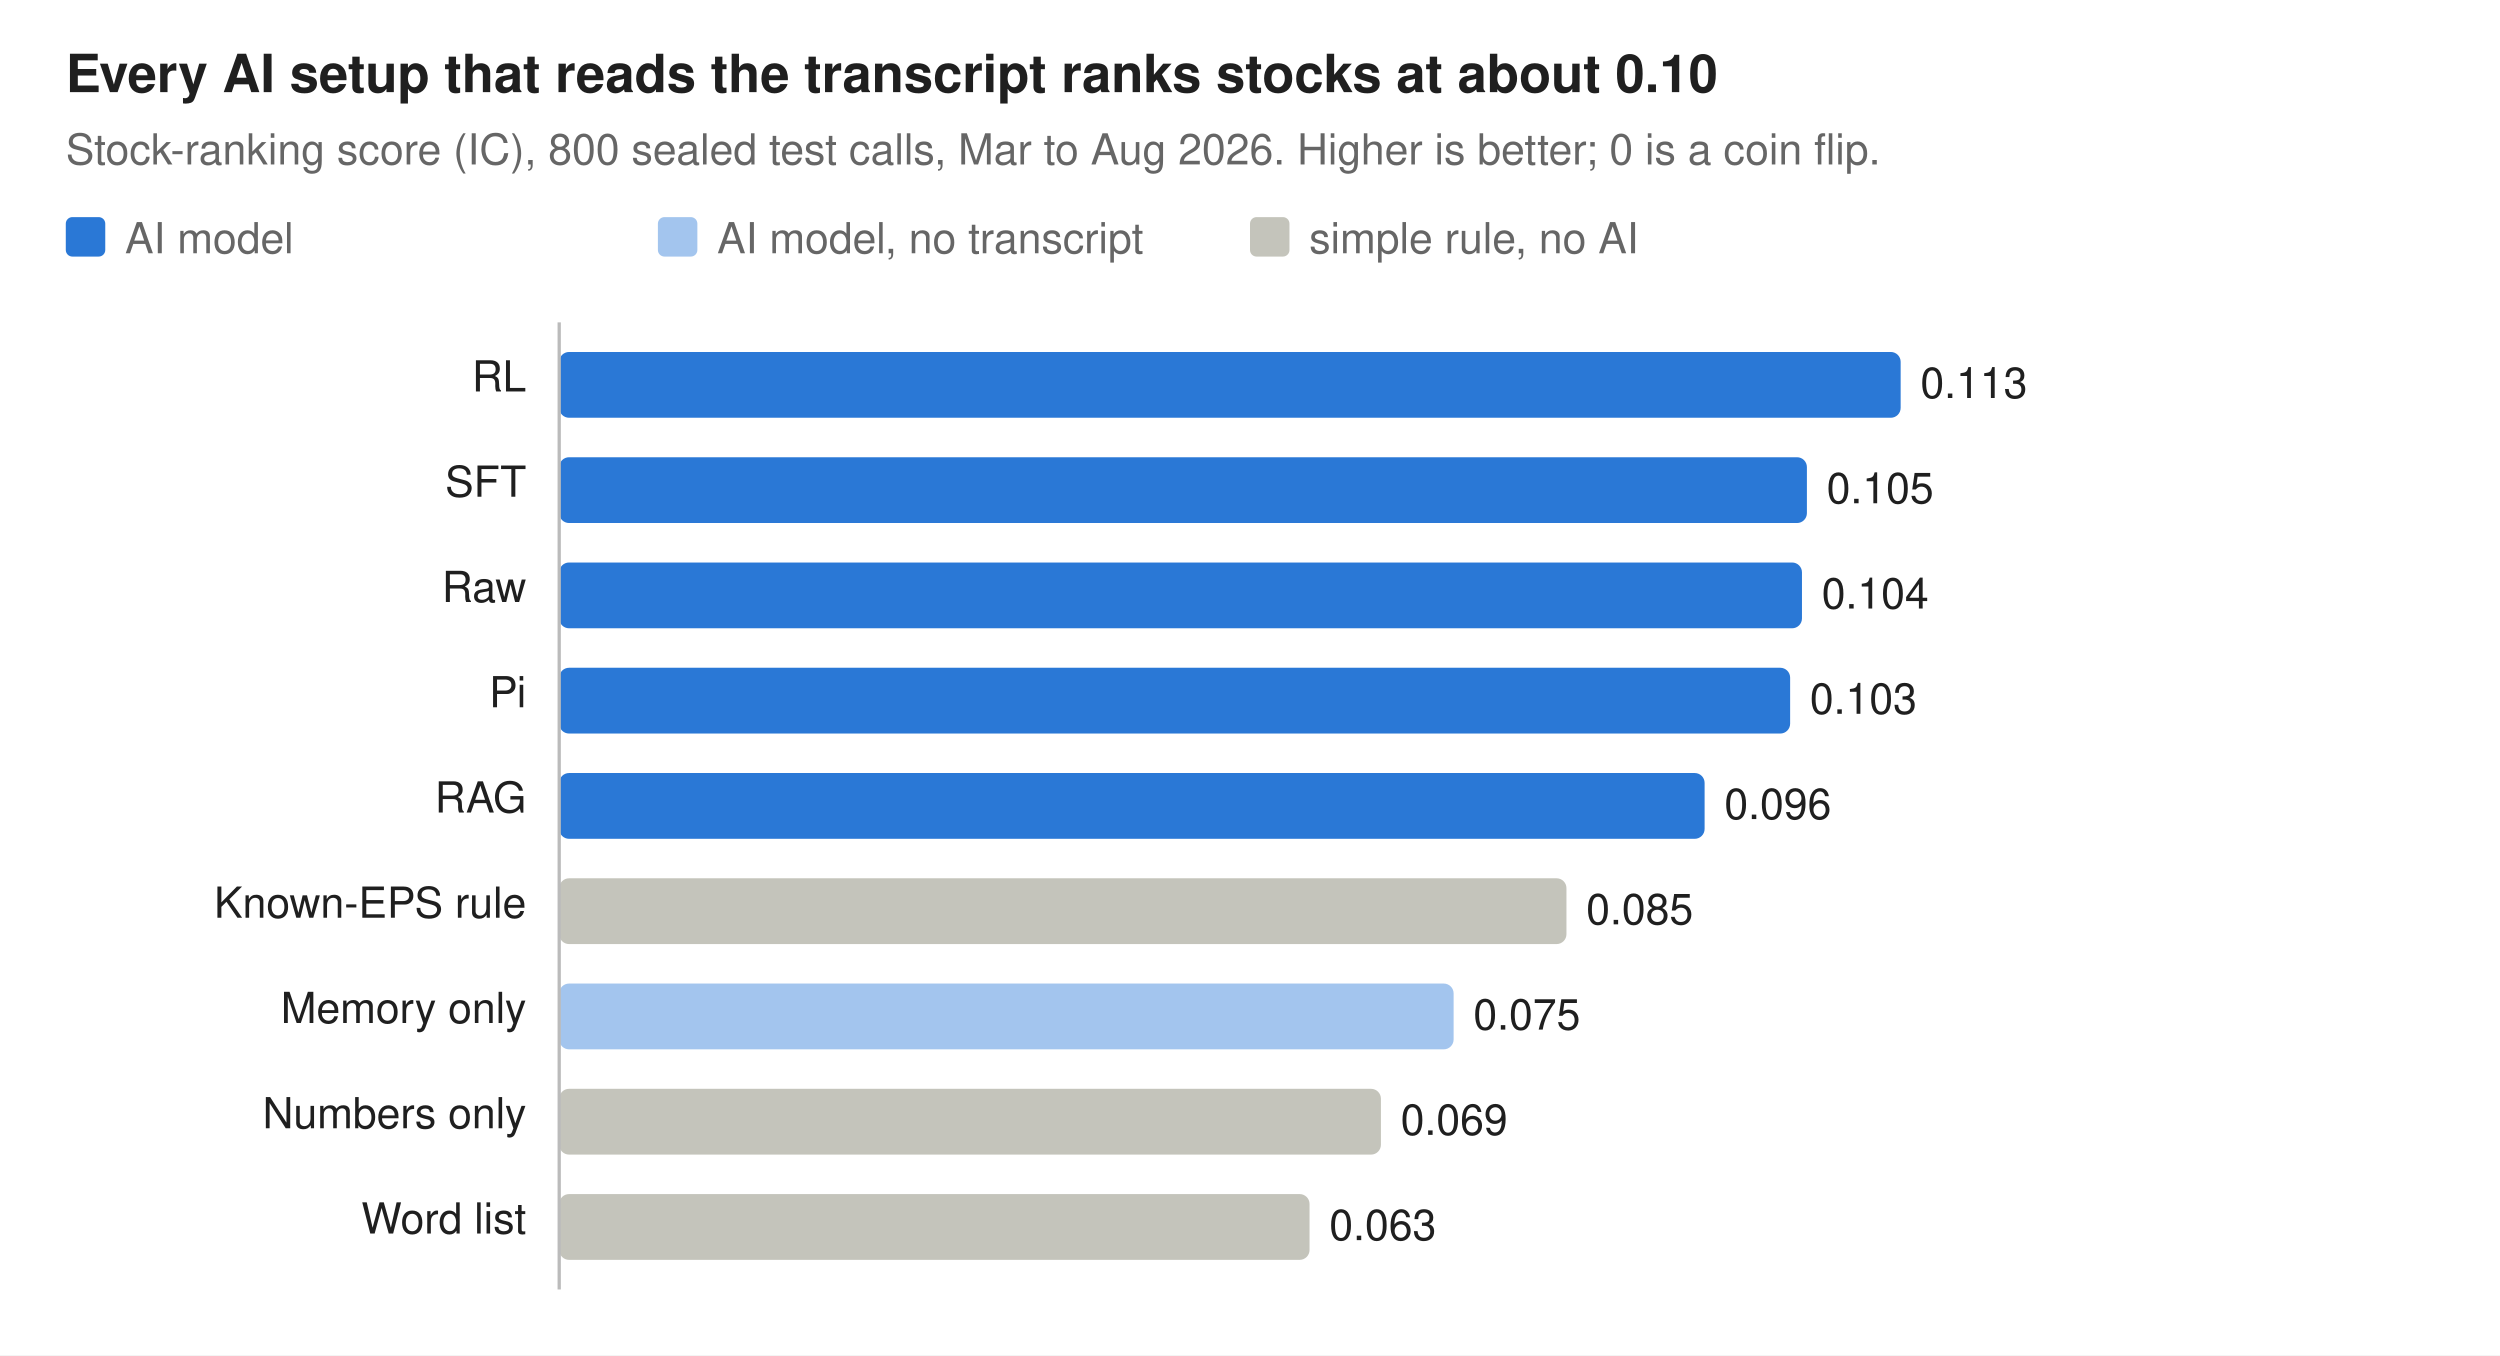
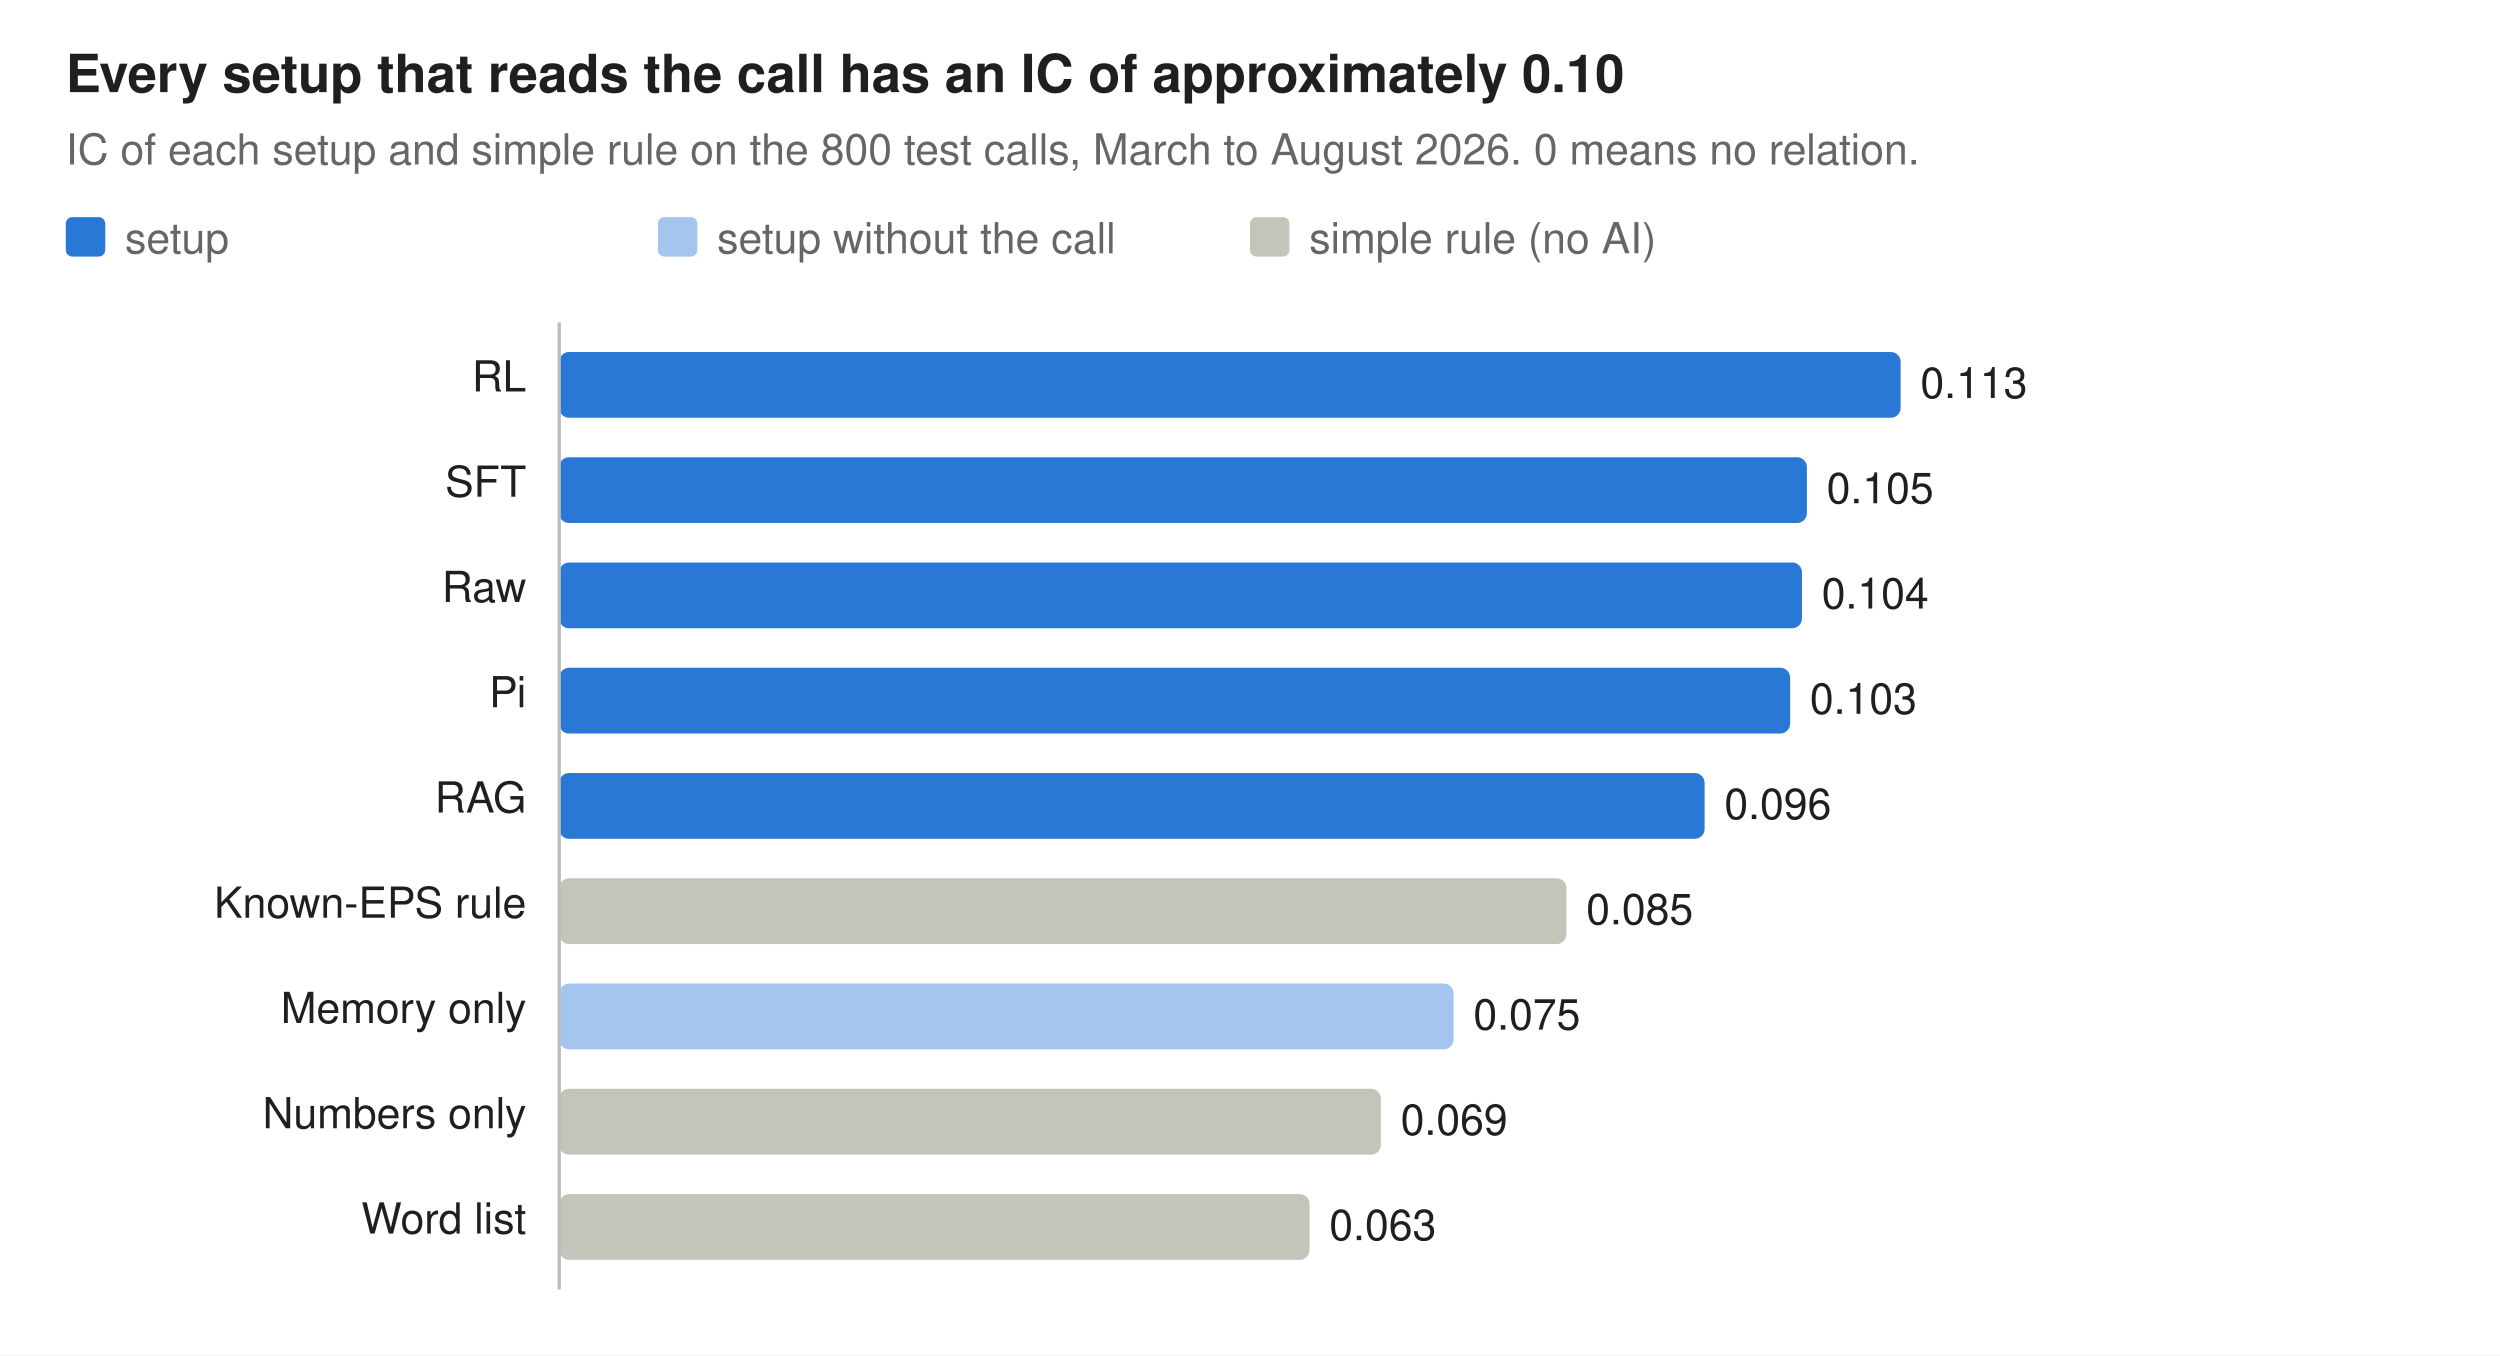
<svg xmlns="http://www.w3.org/2000/svg" viewBox="0 0 760 412" width="760" height="412" font-family="-apple-system, Helvetica, Arial, sans-serif">
  <rect width="760" height="412" fill="white" />
-   <text x="20.0" y="28.0" font-size="16" fill="#1f1f1f" text-anchor="start" font-weight="600">Every AI setup that reads the transcript ranks stocks at about 0.10</text>
-   <text x="20.0" y="50.0" font-size="13" fill="#666666" text-anchor="start" font-weight="normal">Stock-ranking score (IC), 800 sealed test calls, Mar to Aug 2026. Higher is better; 0 is a coin flip.</text>
+   <text x="20.0" y="28.0" font-size="16" fill="#1f1f1f" text-anchor="start" font-weight="600">Every setup that reads the call has an IC of approximately 0.10</text>
+   <text x="20.0" y="50.0" font-size="13" fill="#666666" text-anchor="start" font-weight="normal">IC of each setup and simple rule on the 800 test calls, March to August 2026. 0 means no relation.</text>
  <rect x="20" y="66" width="12" height="12" rx="2" fill="#2a78d6" />
-   <text x="38.0" y="77.0" font-size="13" fill="#666666" text-anchor="start" font-weight="normal">AI model</text>
+   <text x="38.0" y="77.0" font-size="13" fill="#666666" text-anchor="start" font-weight="normal">setup</text>
  <rect x="200" y="66" width="12" height="12" rx="2" fill="#a3c5ee" />
-   <text x="218.0" y="77.0" font-size="13" fill="#666666" text-anchor="start" font-weight="normal">AI model, no transcript</text>
+   <text x="218.0" y="77.0" font-size="13" fill="#666666" text-anchor="start" font-weight="normal">setup without the call</text>
  <rect x="380" y="66" width="12" height="12" rx="2" fill="#c4c4bb" />
-   <text x="398.0" y="77.0" font-size="13" fill="#666666" text-anchor="start" font-weight="normal">simple rule, no AI</text>
+   <text x="398.0" y="77.0" font-size="13" fill="#666666" text-anchor="start" font-weight="normal">simple rule (no AI)</text>
  <text x="160.0" y="119.0" font-size="13" fill="#1f1f1f" text-anchor="end" font-weight="normal">RL</text>
  <rect x="170" y="107" width="407.8" height="20" rx="3" fill="#2a78d6" />
  <text x="583.8" y="121.0" font-size="13" fill="#1f1f1f" text-anchor="start" font-weight="normal">0.113</text>
  <text x="160.0" y="151.0" font-size="13" fill="#1f1f1f" text-anchor="end" font-weight="normal">SFT</text>
  <rect x="170" y="139" width="379.3" height="20" rx="3" fill="#2a78d6" />
  <text x="555.3" y="153.0" font-size="13" fill="#1f1f1f" text-anchor="start" font-weight="normal">0.105</text>
  <text x="160.0" y="183.0" font-size="13" fill="#1f1f1f" text-anchor="end" font-weight="normal">Raw</text>
  <rect x="170" y="171" width="377.8" height="20" rx="3" fill="#2a78d6" />
  <text x="553.8" y="185.0" font-size="13" fill="#1f1f1f" text-anchor="start" font-weight="normal">0.104</text>
  <text x="160.0" y="215.0" font-size="13" fill="#1f1f1f" text-anchor="end" font-weight="normal">Pi</text>
  <rect x="170" y="203" width="374.2" height="20" rx="3" fill="#2a78d6" />
  <text x="550.2" y="217.0" font-size="13" fill="#1f1f1f" text-anchor="start" font-weight="normal">0.103</text>
  <text x="160.0" y="247.0" font-size="13" fill="#1f1f1f" text-anchor="end" font-weight="normal">RAG</text>
  <rect x="170" y="235" width="348.2" height="20" rx="3" fill="#2a78d6" />
  <text x="524.2" y="249.0" font-size="13" fill="#1f1f1f" text-anchor="start" font-weight="normal">0.096</text>
  <text x="160.0" y="279.0" font-size="13" fill="#1f1f1f" text-anchor="end" font-weight="normal">Known-EPS rule</text>
  <rect x="170" y="267" width="306.2" height="20" rx="3" fill="#c4c4bb" />
  <text x="482.2" y="281.0" font-size="13" fill="#1f1f1f" text-anchor="start" font-weight="normal">0.085</text>
  <text x="160.0" y="311.0" font-size="13" fill="#1f1f1f" text-anchor="end" font-weight="normal">Memory only</text>
  <rect x="170" y="299" width="271.9" height="20" rx="3" fill="#a3c5ee" />
  <text x="447.9" y="313.0" font-size="13" fill="#1f1f1f" text-anchor="start" font-weight="normal">0.075</text>
  <text x="160.0" y="343.0" font-size="13" fill="#1f1f1f" text-anchor="end" font-weight="normal">Numbers only</text>
  <rect x="170" y="331" width="249.8" height="20" rx="3" fill="#c4c4bb" />
  <text x="425.8" y="345.0" font-size="13" fill="#1f1f1f" text-anchor="start" font-weight="normal">0.069</text>
  <text x="160.0" y="375.0" font-size="13" fill="#1f1f1f" text-anchor="end" font-weight="normal">Word list</text>
  <rect x="170" y="363" width="228.1" height="20" rx="3" fill="#c4c4bb" />
  <text x="404.1" y="377.0" font-size="13" fill="#1f1f1f" text-anchor="start" font-weight="normal">0.063</text>
  <line x1="170" x2="170" y1="98" y2="392" stroke="#bbbbbb" />
</svg>
